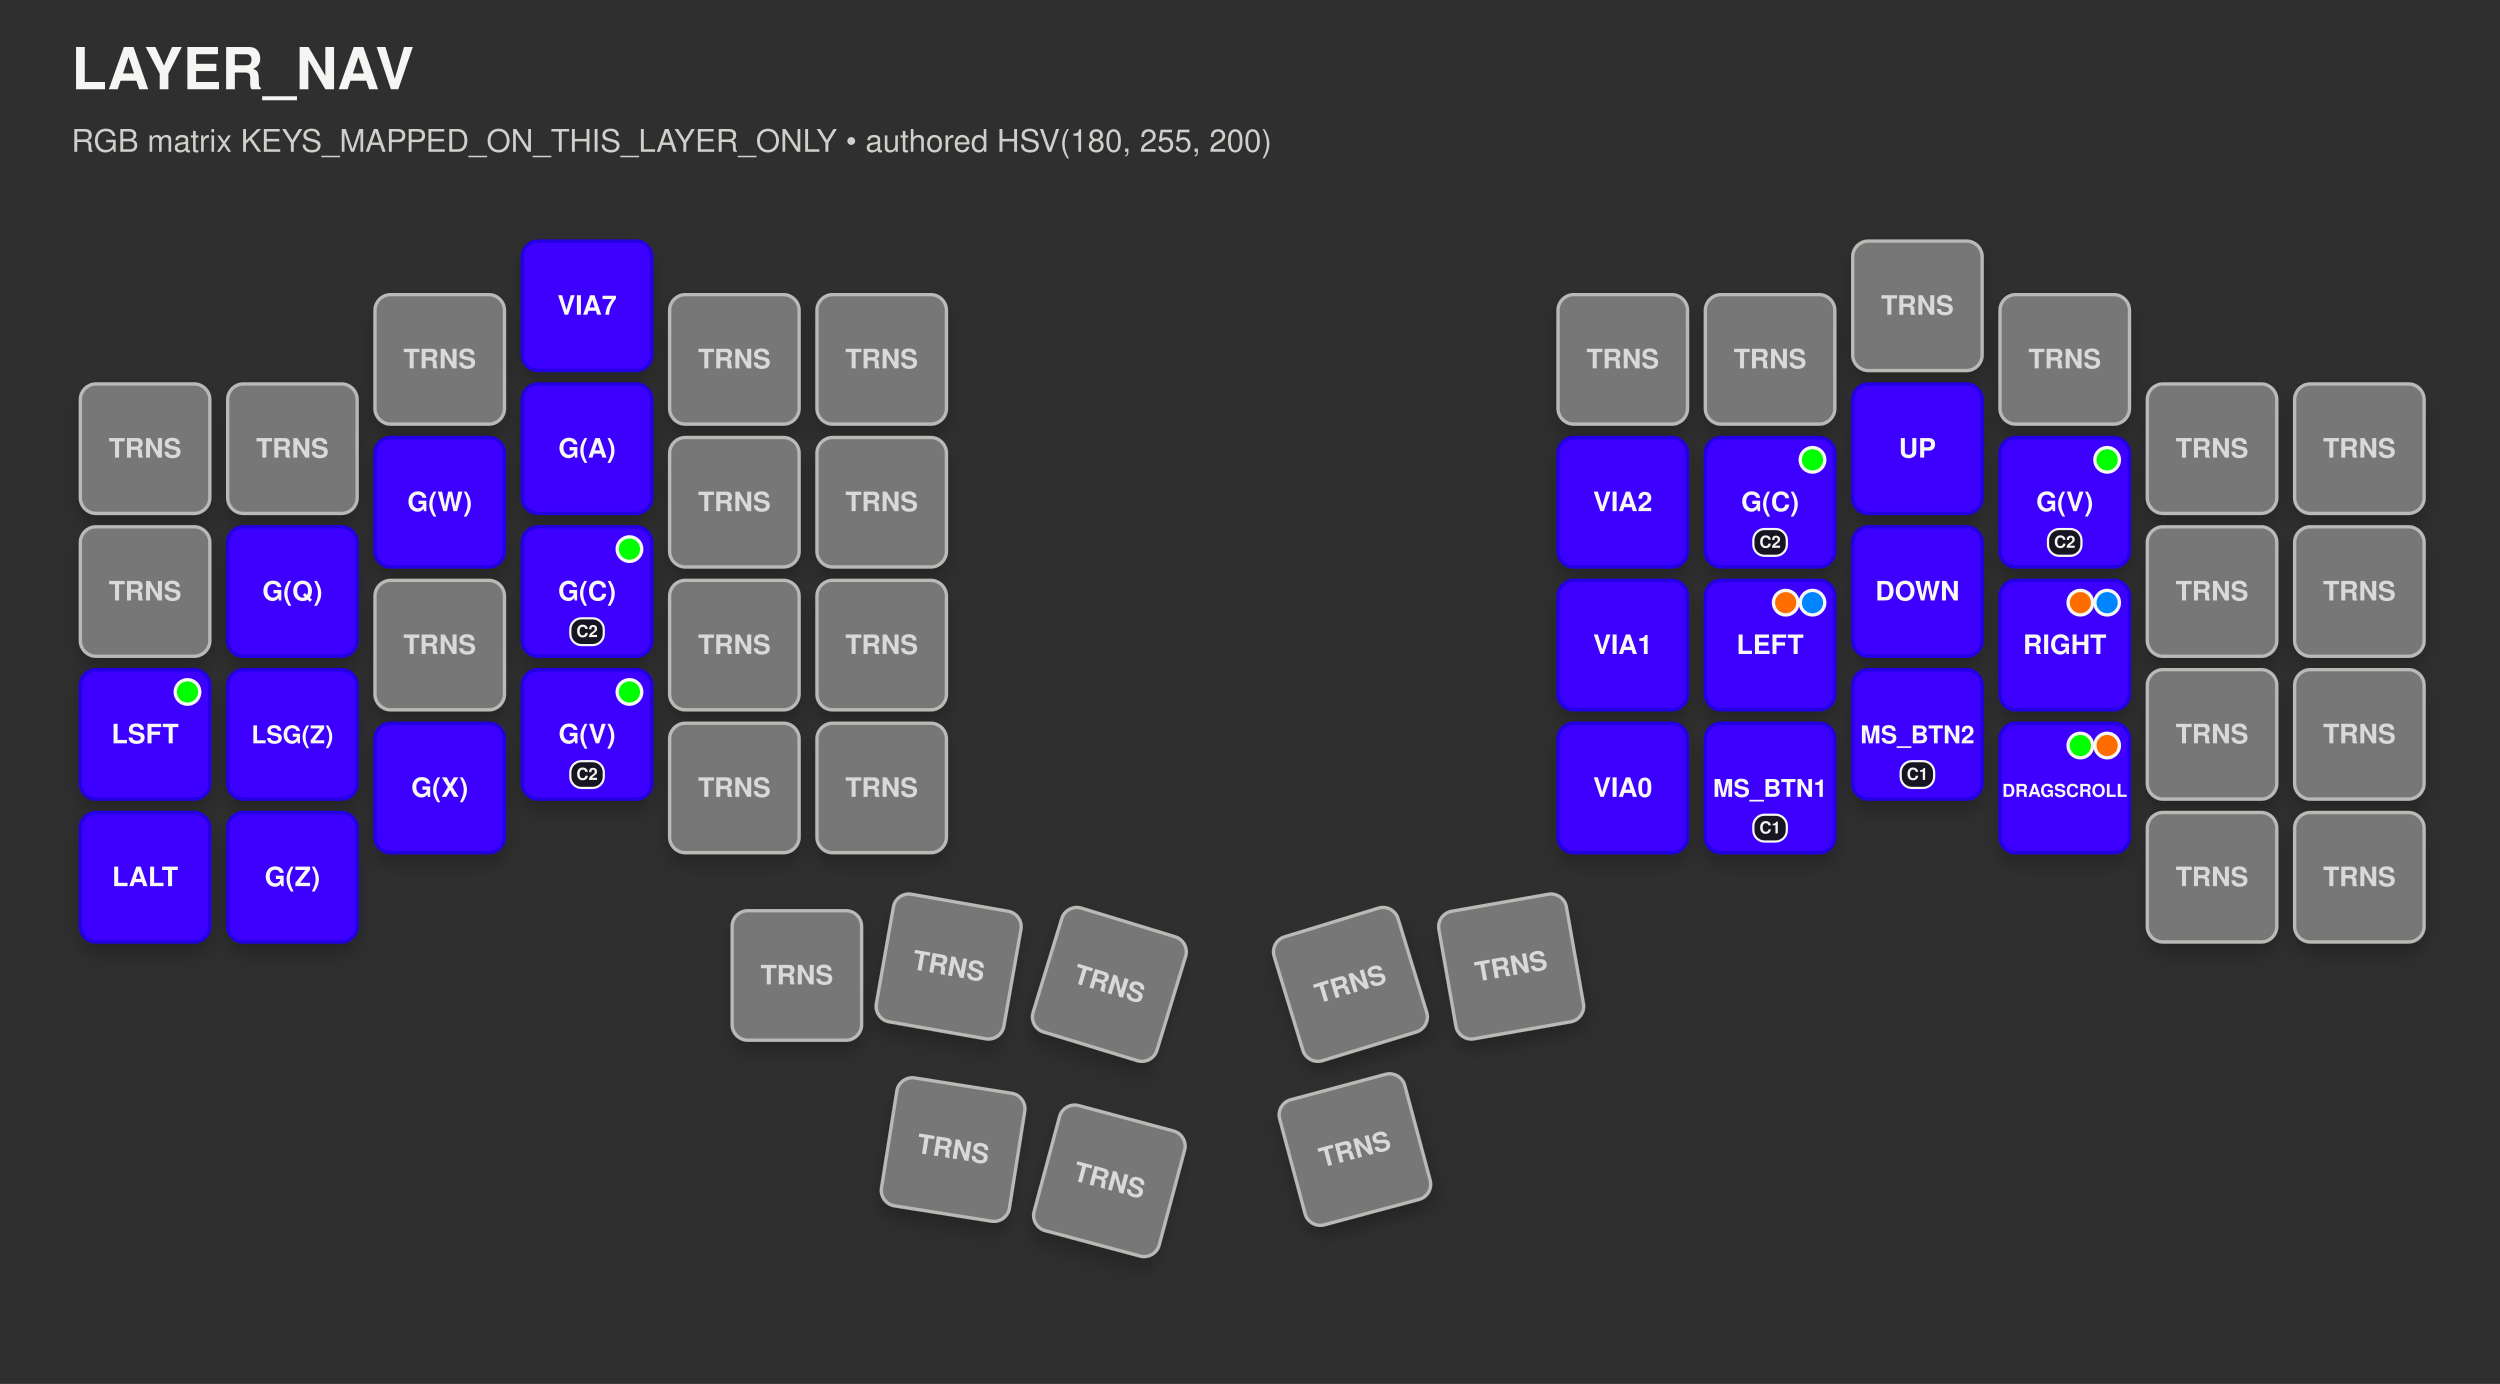
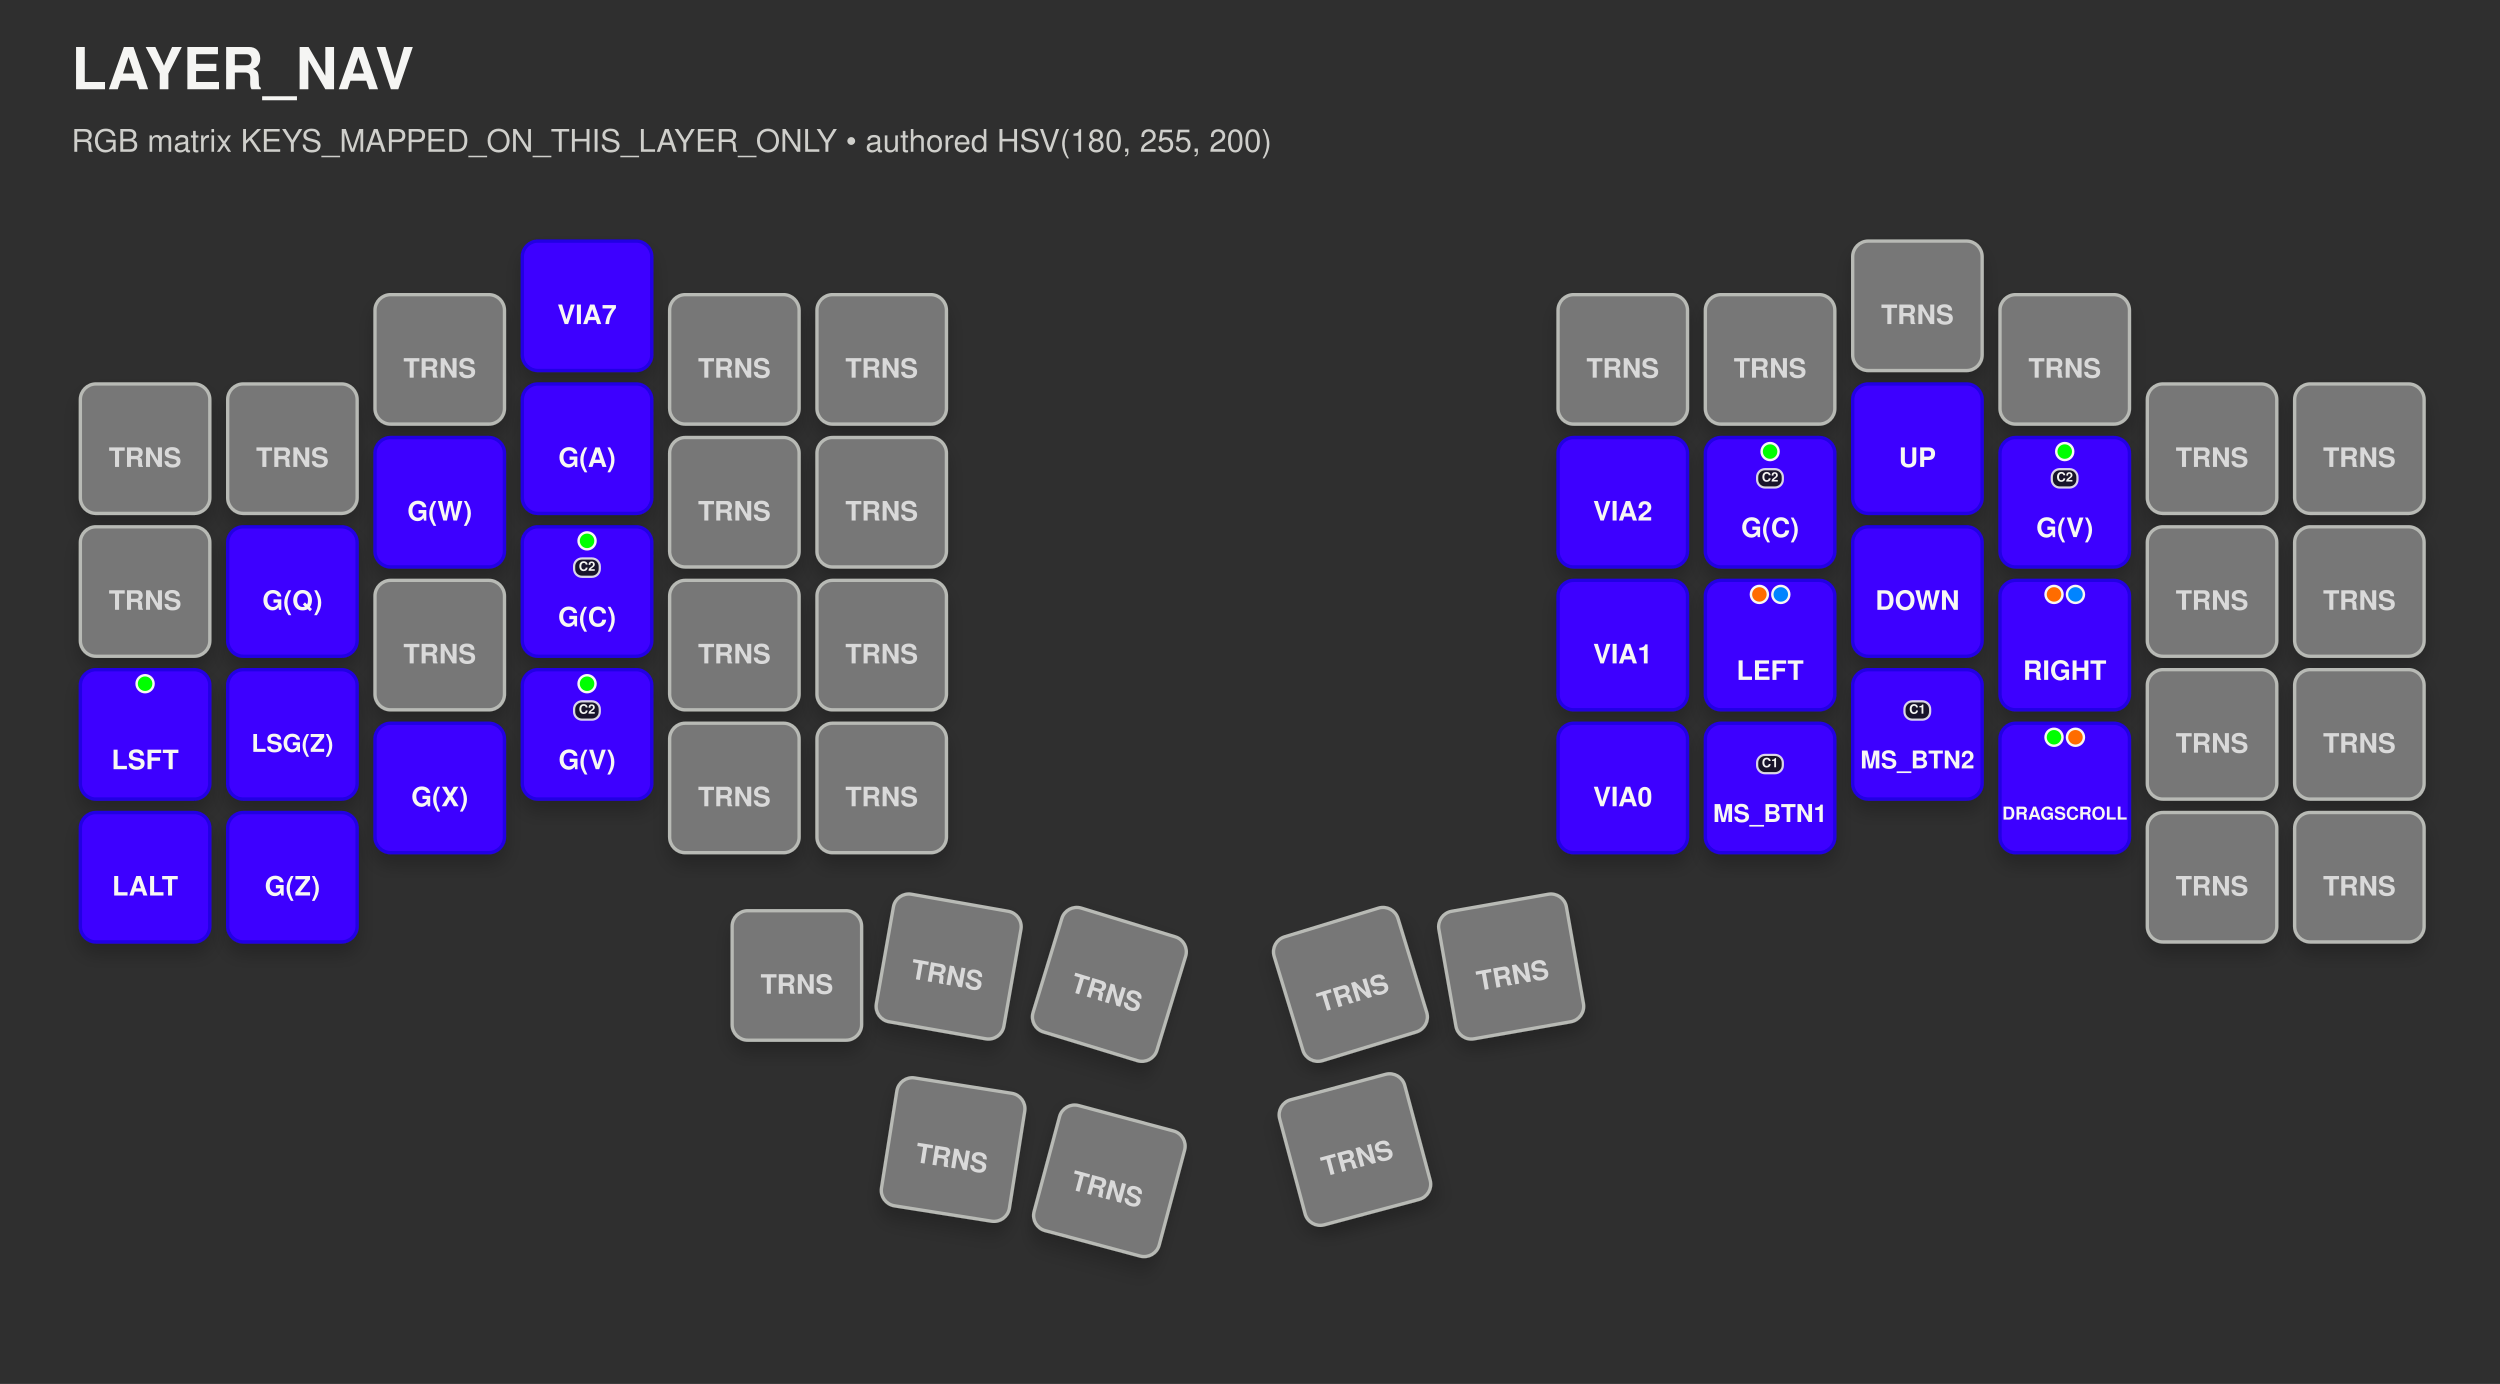
<svg xmlns="http://www.w3.org/2000/svg" width="1120" height="620" viewBox="0 0 1120 620" role="img" aria-labelledby="title desc">
  <defs>
    <filter id="shadow" x="-20%" y="-20%" width="140%" height="140%">
      <feDropShadow dx="0" dy="5" stdDeviation="4" flood-color="#000000" flood-opacity="0.22" />
    </filter>
  </defs>
  <rect width="1120" height="620" fill="#2f2f2f" />
  <text x="32" y="40" fill="#f5f5f3" font-size="26" font-family="Helvetica, Arial, sans-serif" font-weight="700">LAYER_NAV</text>
  <text x="32" y="68" fill="#cfcfcb" font-size="14" font-family="Helvetica, Arial, sans-serif">RGB matrix KEYS_MAPPED_ON_THIS_LAYER_ONLY • authored HSV(180, 255, 200)</text>
  <g transform="rotate(0 65.0 201.0)">
    <rect x="36.0" y="172.0" width="58" height="58" rx="7" fill="#777777" stroke="#b8bab5" stroke-width="1.5" filter="url(#shadow)" />
-     <text x="65.0" y="205.0" fill="#ffffff" fill-opacity="0.72" font-size="12" text-anchor="middle" font-family="Helvetica, Arial, sans-serif" font-weight="600">TRNS</text>
+     <text x="65.0" y="205.0" fill="#ffffff" fill-opacity="0.72" font-size="12.0" text-anchor="middle" dominant-baseline="middle" font-family="Helvetica, Arial, sans-serif" font-weight="600">TRNS</text>
  </g>
  <g transform="rotate(0 131.0 201.0)">
    <rect x="102.0" y="172.0" width="58" height="58" rx="7" fill="#777777" stroke="#b8bab5" stroke-width="1.5" filter="url(#shadow)" />
-     <text x="131.0" y="205.0" fill="#ffffff" fill-opacity="0.72" font-size="12" text-anchor="middle" font-family="Helvetica, Arial, sans-serif" font-weight="600">TRNS</text>
+     <text x="131.0" y="205.0" fill="#ffffff" fill-opacity="0.72" font-size="12.0" text-anchor="middle" dominant-baseline="middle" font-family="Helvetica, Arial, sans-serif" font-weight="600">TRNS</text>
  </g>
  <g transform="rotate(0 197.0 161.0)">
    <rect x="168.0" y="132.0" width="58" height="58" rx="7" fill="#777777" stroke="#b8bab5" stroke-width="1.5" filter="url(#shadow)" />
-     <text x="197.0" y="165.0" fill="#ffffff" fill-opacity="0.72" font-size="12" text-anchor="middle" font-family="Helvetica, Arial, sans-serif" font-weight="600">TRNS</text>
+     <text x="197.0" y="165.0" fill="#ffffff" fill-opacity="0.72" font-size="12.0" text-anchor="middle" dominant-baseline="middle" font-family="Helvetica, Arial, sans-serif" font-weight="600">TRNS</text>
  </g>
  <g transform="rotate(0 263.0 137.0)">
    <rect x="234.0" y="108.0" width="58" height="58" rx="7" fill="#3c00ff" stroke="#2000e3" stroke-width="1.5" filter="url(#shadow)" />
-     <text x="263.0" y="141.0" fill="#f7f7f4" fill-opacity="1.0" font-size="12" text-anchor="middle" font-family="Helvetica, Arial, sans-serif" font-weight="600">VIA7</text>
+     <text x="263.0" y="141.0" fill="#f7f7f4" fill-opacity="1.00" font-size="12.0" text-anchor="middle" dominant-baseline="middle" font-family="Helvetica, Arial, sans-serif" font-weight="600">VIA7</text>
  </g>
  <g transform="rotate(0 329.0 161.0)">
    <rect x="300.0" y="132.0" width="58" height="58" rx="7" fill="#777777" stroke="#b8bab5" stroke-width="1.5" filter="url(#shadow)" />
-     <text x="329.0" y="165.0" fill="#ffffff" fill-opacity="0.72" font-size="12" text-anchor="middle" font-family="Helvetica, Arial, sans-serif" font-weight="600">TRNS</text>
+     <text x="329.0" y="165.0" fill="#ffffff" fill-opacity="0.72" font-size="12.0" text-anchor="middle" dominant-baseline="middle" font-family="Helvetica, Arial, sans-serif" font-weight="600">TRNS</text>
  </g>
  <g transform="rotate(0 395.0 161.0)">
    <rect x="366.0" y="132.0" width="58" height="58" rx="7" fill="#777777" stroke="#b8bab5" stroke-width="1.5" filter="url(#shadow)" />
-     <text x="395.0" y="165.0" fill="#ffffff" fill-opacity="0.72" font-size="12" text-anchor="middle" font-family="Helvetica, Arial, sans-serif" font-weight="600">TRNS</text>
+     <text x="395.0" y="165.0" fill="#ffffff" fill-opacity="0.72" font-size="12.0" text-anchor="middle" dominant-baseline="middle" font-family="Helvetica, Arial, sans-serif" font-weight="600">TRNS</text>
  </g>
  <g transform="rotate(0 727.0 161.0)">
    <rect x="698.0" y="132.0" width="58" height="58" rx="7" fill="#777777" stroke="#b8bab5" stroke-width="1.5" filter="url(#shadow)" />
-     <text x="727.0" y="165.0" fill="#ffffff" fill-opacity="0.72" font-size="12" text-anchor="middle" font-family="Helvetica, Arial, sans-serif" font-weight="600">TRNS</text>
+     <text x="727.0" y="165.0" fill="#ffffff" fill-opacity="0.72" font-size="12.0" text-anchor="middle" dominant-baseline="middle" font-family="Helvetica, Arial, sans-serif" font-weight="600">TRNS</text>
  </g>
  <g transform="rotate(0 793.0 161.0)">
    <rect x="764.0" y="132.0" width="58" height="58" rx="7" fill="#777777" stroke="#b8bab5" stroke-width="1.5" filter="url(#shadow)" />
-     <text x="793.0" y="165.0" fill="#ffffff" fill-opacity="0.72" font-size="12" text-anchor="middle" font-family="Helvetica, Arial, sans-serif" font-weight="600">TRNS</text>
+     <text x="793.0" y="165.0" fill="#ffffff" fill-opacity="0.72" font-size="12.0" text-anchor="middle" dominant-baseline="middle" font-family="Helvetica, Arial, sans-serif" font-weight="600">TRNS</text>
  </g>
  <g transform="rotate(0 859.0 137.0)">
    <rect x="830.0" y="108.0" width="58" height="58" rx="7" fill="#777777" stroke="#b8bab5" stroke-width="1.5" filter="url(#shadow)" />
-     <text x="859.0" y="141.0" fill="#ffffff" fill-opacity="0.72" font-size="12" text-anchor="middle" font-family="Helvetica, Arial, sans-serif" font-weight="600">TRNS</text>
+     <text x="859.0" y="141.0" fill="#ffffff" fill-opacity="0.72" font-size="12.0" text-anchor="middle" dominant-baseline="middle" font-family="Helvetica, Arial, sans-serif" font-weight="600">TRNS</text>
  </g>
  <g transform="rotate(0 925.0 161.0)">
    <rect x="896.0" y="132.0" width="58" height="58" rx="7" fill="#777777" stroke="#b8bab5" stroke-width="1.5" filter="url(#shadow)" />
-     <text x="925.0" y="165.0" fill="#ffffff" fill-opacity="0.72" font-size="12" text-anchor="middle" font-family="Helvetica, Arial, sans-serif" font-weight="600">TRNS</text>
+     <text x="925.0" y="165.0" fill="#ffffff" fill-opacity="0.72" font-size="12.0" text-anchor="middle" dominant-baseline="middle" font-family="Helvetica, Arial, sans-serif" font-weight="600">TRNS</text>
  </g>
  <g transform="rotate(0 991.0 201.0)">
    <rect x="962.0" y="172.0" width="58" height="58" rx="7" fill="#777777" stroke="#b8bab5" stroke-width="1.5" filter="url(#shadow)" />
-     <text x="991.0" y="205.0" fill="#ffffff" fill-opacity="0.72" font-size="12" text-anchor="middle" font-family="Helvetica, Arial, sans-serif" font-weight="600">TRNS</text>
+     <text x="991.0" y="205.0" fill="#ffffff" fill-opacity="0.72" font-size="12.0" text-anchor="middle" dominant-baseline="middle" font-family="Helvetica, Arial, sans-serif" font-weight="600">TRNS</text>
  </g>
  <g transform="rotate(0 1057.0 201.0)">
    <rect x="1028.0" y="172.0" width="58" height="58" rx="7" fill="#777777" stroke="#b8bab5" stroke-width="1.5" filter="url(#shadow)" />
-     <text x="1057.0" y="205.0" fill="#ffffff" fill-opacity="0.72" font-size="12" text-anchor="middle" font-family="Helvetica, Arial, sans-serif" font-weight="600">TRNS</text>
+     <text x="1057.0" y="205.0" fill="#ffffff" fill-opacity="0.72" font-size="12.0" text-anchor="middle" dominant-baseline="middle" font-family="Helvetica, Arial, sans-serif" font-weight="600">TRNS</text>
  </g>
  <g transform="rotate(0 65.0 265.0)">
    <rect x="36.0" y="236.0" width="58" height="58" rx="7" fill="#777777" stroke="#b8bab5" stroke-width="1.5" filter="url(#shadow)" />
-     <text x="65.0" y="269.0" fill="#ffffff" fill-opacity="0.72" font-size="12" text-anchor="middle" font-family="Helvetica, Arial, sans-serif" font-weight="600">TRNS</text>
+     <text x="65.0" y="269.0" fill="#ffffff" fill-opacity="0.72" font-size="12.0" text-anchor="middle" dominant-baseline="middle" font-family="Helvetica, Arial, sans-serif" font-weight="600">TRNS</text>
  </g>
  <g transform="rotate(0 131.0 265.0)">
    <rect x="102.0" y="236.0" width="58" height="58" rx="7" fill="#3c00ff" stroke="#2000e3" stroke-width="1.5" filter="url(#shadow)" />
-     <text x="131.0" y="269.0" fill="#f7f7f4" fill-opacity="1.0" font-size="12" text-anchor="middle" font-family="Helvetica, Arial, sans-serif" font-weight="600">G(Q)</text>
+     <text x="131.0" y="269.0" fill="#f7f7f4" fill-opacity="1.00" font-size="12.0" text-anchor="middle" dominant-baseline="middle" font-family="Helvetica, Arial, sans-serif" font-weight="600">G(Q)</text>
  </g>
  <g transform="rotate(0 197.0 225.0)">
    <rect x="168.0" y="196.0" width="58" height="58" rx="7" fill="#3c00ff" stroke="#2000e3" stroke-width="1.5" filter="url(#shadow)" />
-     <text x="197.0" y="229.0" fill="#f7f7f4" fill-opacity="1.0" font-size="12" text-anchor="middle" font-family="Helvetica, Arial, sans-serif" font-weight="600">G(W)</text>
+     <text x="197.0" y="229.0" fill="#f7f7f4" fill-opacity="1.00" font-size="12.0" text-anchor="middle" dominant-baseline="middle" font-family="Helvetica, Arial, sans-serif" font-weight="600">G(W)</text>
  </g>
  <g transform="rotate(0 263.0 201.0)">
    <rect x="234.0" y="172.0" width="58" height="58" rx="7" fill="#3c00ff" stroke="#2000e3" stroke-width="1.5" filter="url(#shadow)" />
-     <text x="263.0" y="205.0" fill="#f7f7f4" fill-opacity="1.0" font-size="12" text-anchor="middle" font-family="Helvetica, Arial, sans-serif" font-weight="600">G(A)</text>
+     <text x="263.0" y="205.0" fill="#f7f7f4" fill-opacity="1.00" font-size="12.0" text-anchor="middle" dominant-baseline="middle" font-family="Helvetica, Arial, sans-serif" font-weight="600">G(A)</text>
  </g>
  <g transform="rotate(0 329.0 225.0)">
    <rect x="300.0" y="196.0" width="58" height="58" rx="7" fill="#777777" stroke="#b8bab5" stroke-width="1.5" filter="url(#shadow)" />
-     <text x="329.0" y="229.0" fill="#ffffff" fill-opacity="0.72" font-size="12" text-anchor="middle" font-family="Helvetica, Arial, sans-serif" font-weight="600">TRNS</text>
+     <text x="329.0" y="229.0" fill="#ffffff" fill-opacity="0.72" font-size="12.0" text-anchor="middle" dominant-baseline="middle" font-family="Helvetica, Arial, sans-serif" font-weight="600">TRNS</text>
  </g>
  <g transform="rotate(0 395.0 225.0)">
    <rect x="366.0" y="196.0" width="58" height="58" rx="7" fill="#777777" stroke="#b8bab5" stroke-width="1.5" filter="url(#shadow)" />
-     <text x="395.0" y="229.0" fill="#ffffff" fill-opacity="0.72" font-size="12" text-anchor="middle" font-family="Helvetica, Arial, sans-serif" font-weight="600">TRNS</text>
+     <text x="395.0" y="229.0" fill="#ffffff" fill-opacity="0.72" font-size="12.0" text-anchor="middle" dominant-baseline="middle" font-family="Helvetica, Arial, sans-serif" font-weight="600">TRNS</text>
  </g>
  <g transform="rotate(0 727.0 225.0)">
    <rect x="698.0" y="196.0" width="58" height="58" rx="7" fill="#3c00ff" stroke="#2000e3" stroke-width="1.5" filter="url(#shadow)" />
-     <text x="727.0" y="229.0" fill="#f7f7f4" fill-opacity="1.0" font-size="12" text-anchor="middle" font-family="Helvetica, Arial, sans-serif" font-weight="600">VIA2</text>
+     <text x="727.0" y="229.0" fill="#f7f7f4" fill-opacity="1.00" font-size="12.0" text-anchor="middle" dominant-baseline="middle" font-family="Helvetica, Arial, sans-serif" font-weight="600">VIA2</text>
  </g>
  <g transform="rotate(0 793.0 225.0)">
    <rect x="764.0" y="196.0" width="58" height="58" rx="7" fill="#3c00ff" stroke="#2000e3" stroke-width="1.5" filter="url(#shadow)" />
-     <text x="793.0" y="229.0" fill="#f7f7f4" fill-opacity="1.0" font-size="12" text-anchor="middle" font-family="Helvetica, Arial, sans-serif" font-weight="600">G(C)</text>
-     <circle cx="812.0" cy="206.0" r="5.5" fill="#00ff00" stroke="#f7f7f4" stroke-width="1.5" />
-     <rect x="785.5" y="237.0" width="15" height="12" rx="5" fill="#141714" fill-opacity="0.94" stroke="#f5f5f3" stroke-width="1" />
-     <text x="793.0" y="245.4" fill="#f5f5f3" font-size="7.5" text-anchor="middle" font-family="Helvetica, Arial, sans-serif" font-weight="700">C2</text>
+     <text x="793.0" y="236.4" fill="#f7f7f4" fill-opacity="1.00" font-size="12.0" text-anchor="middle" dominant-baseline="middle" font-family="Helvetica, Arial, sans-serif" font-weight="600">G(C)</text>
+     <circle cx="793.0" cy="202.3" r="3.8" fill="#00ff00" stroke="#f7f7f4" stroke-width="1.1" />
+     <rect x="787.2" y="210.2" width="11.5" height="8.2" rx="3.5" fill="#141714" fill-opacity="0.9" stroke="#f5f5f3" stroke-opacity="0.86" stroke-width="1" />
+     <text x="793.0" y="214.4" fill="#f5f5f3" font-size="5.8" text-anchor="middle" dominant-baseline="central" font-family="Helvetica, Arial, sans-serif" font-weight="700">C2</text>
  </g>
  <g transform="rotate(0 859.0 201.0)">
    <rect x="830.0" y="172.0" width="58" height="58" rx="7" fill="#3c00ff" stroke="#2000e3" stroke-width="1.5" filter="url(#shadow)" />
-     <text x="859.0" y="205.0" fill="#f7f7f4" fill-opacity="1.0" font-size="12" text-anchor="middle" font-family="Helvetica, Arial, sans-serif" font-weight="600">UP</text>
+     <text x="859.0" y="205.0" fill="#f7f7f4" fill-opacity="1.00" font-size="12.0" text-anchor="middle" dominant-baseline="middle" font-family="Helvetica, Arial, sans-serif" font-weight="600">UP</text>
  </g>
  <g transform="rotate(0 925.0 225.0)">
    <rect x="896.0" y="196.0" width="58" height="58" rx="7" fill="#3c00ff" stroke="#2000e3" stroke-width="1.5" filter="url(#shadow)" />
-     <text x="925.0" y="229.0" fill="#f7f7f4" fill-opacity="1.0" font-size="12" text-anchor="middle" font-family="Helvetica, Arial, sans-serif" font-weight="600">G(V)</text>
-     <circle cx="944.0" cy="206.0" r="5.5" fill="#00ff00" stroke="#f7f7f4" stroke-width="1.5" />
-     <rect x="917.5" y="237.0" width="15" height="12" rx="5" fill="#141714" fill-opacity="0.94" stroke="#f5f5f3" stroke-width="1" />
-     <text x="925.0" y="245.4" fill="#f5f5f3" font-size="7.5" text-anchor="middle" font-family="Helvetica, Arial, sans-serif" font-weight="700">C2</text>
+     <text x="925.0" y="236.4" fill="#f7f7f4" fill-opacity="1.00" font-size="12.0" text-anchor="middle" dominant-baseline="middle" font-family="Helvetica, Arial, sans-serif" font-weight="600">G(V)</text>
+     <circle cx="925.0" cy="202.3" r="3.8" fill="#00ff00" stroke="#f7f7f4" stroke-width="1.1" />
+     <rect x="919.2" y="210.2" width="11.5" height="8.2" rx="3.5" fill="#141714" fill-opacity="0.9" stroke="#f5f5f3" stroke-opacity="0.86" stroke-width="1" />
+     <text x="925.0" y="214.4" fill="#f5f5f3" font-size="5.8" text-anchor="middle" dominant-baseline="central" font-family="Helvetica, Arial, sans-serif" font-weight="700">C2</text>
  </g>
  <g transform="rotate(0 991.0 265.0)">
    <rect x="962.0" y="236.0" width="58" height="58" rx="7" fill="#777777" stroke="#b8bab5" stroke-width="1.5" filter="url(#shadow)" />
-     <text x="991.0" y="269.0" fill="#ffffff" fill-opacity="0.72" font-size="12" text-anchor="middle" font-family="Helvetica, Arial, sans-serif" font-weight="600">TRNS</text>
+     <text x="991.0" y="269.0" fill="#ffffff" fill-opacity="0.72" font-size="12.0" text-anchor="middle" dominant-baseline="middle" font-family="Helvetica, Arial, sans-serif" font-weight="600">TRNS</text>
  </g>
  <g transform="rotate(0 1057.0 265.0)">
    <rect x="1028.0" y="236.0" width="58" height="58" rx="7" fill="#777777" stroke="#b8bab5" stroke-width="1.5" filter="url(#shadow)" />
-     <text x="1057.0" y="269.0" fill="#ffffff" fill-opacity="0.72" font-size="12" text-anchor="middle" font-family="Helvetica, Arial, sans-serif" font-weight="600">TRNS</text>
+     <text x="1057.0" y="269.0" fill="#ffffff" fill-opacity="0.72" font-size="12.0" text-anchor="middle" dominant-baseline="middle" font-family="Helvetica, Arial, sans-serif" font-weight="600">TRNS</text>
  </g>
  <g transform="rotate(0 65.0 329.0)">
    <rect x="36.0" y="300.0" width="58" height="58" rx="7" fill="#3c00ff" stroke="#2000e3" stroke-width="1.5" filter="url(#shadow)" />
-     <text x="65.0" y="333.0" fill="#f7f7f4" fill-opacity="1.0" font-size="12" text-anchor="middle" font-family="Helvetica, Arial, sans-serif" font-weight="600">LSFT</text>
-     <circle cx="84.0" cy="310.0" r="5.5" fill="#00ff00" stroke="#f7f7f4" stroke-width="1.5" />
+     <text x="65.0" y="340.4" fill="#f7f7f4" fill-opacity="1.00" font-size="12.0" text-anchor="middle" dominant-baseline="middle" font-family="Helvetica, Arial, sans-serif" font-weight="600">LSFT</text>
+     <circle cx="65.0" cy="306.3" r="3.8" fill="#00ff00" stroke="#f7f7f4" stroke-width="1.1" />
  </g>
  <g transform="rotate(0 131.0 329.0)">
    <rect x="102.0" y="300.0" width="58" height="58" rx="7" fill="#3c00ff" stroke="#2000e3" stroke-width="1.5" filter="url(#shadow)" />
-     <text x="131.0" y="333.0" fill="#f7f7f4" fill-opacity="1.0" font-size="11" text-anchor="middle" font-family="Helvetica, Arial, sans-serif" font-weight="600">LSG(Z)</text>
+     <text x="131.0" y="333.0" fill="#f7f7f4" fill-opacity="1.00" font-size="11.0" text-anchor="middle" dominant-baseline="middle" font-family="Helvetica, Arial, sans-serif" font-weight="600">LSG(Z)</text>
  </g>
  <g transform="rotate(0 197.0 289.0)">
    <rect x="168.0" y="260.0" width="58" height="58" rx="7" fill="#777777" stroke="#b8bab5" stroke-width="1.5" filter="url(#shadow)" />
-     <text x="197.0" y="293.0" fill="#ffffff" fill-opacity="0.72" font-size="12" text-anchor="middle" font-family="Helvetica, Arial, sans-serif" font-weight="600">TRNS</text>
+     <text x="197.0" y="293.0" fill="#ffffff" fill-opacity="0.72" font-size="12.0" text-anchor="middle" dominant-baseline="middle" font-family="Helvetica, Arial, sans-serif" font-weight="600">TRNS</text>
  </g>
  <g transform="rotate(0 263.0 265.0)">
    <rect x="234.0" y="236.0" width="58" height="58" rx="7" fill="#3c00ff" stroke="#2000e3" stroke-width="1.5" filter="url(#shadow)" />
-     <text x="263.0" y="269.0" fill="#f7f7f4" fill-opacity="1.0" font-size="12" text-anchor="middle" font-family="Helvetica, Arial, sans-serif" font-weight="600">G(C)</text>
-     <circle cx="282.0" cy="246.0" r="5.5" fill="#00ff00" stroke="#f7f7f4" stroke-width="1.5" />
-     <rect x="255.5" y="277.0" width="15" height="12" rx="5" fill="#141714" fill-opacity="0.94" stroke="#f5f5f3" stroke-width="1" />
-     <text x="263.0" y="285.4" fill="#f5f5f3" font-size="7.5" text-anchor="middle" font-family="Helvetica, Arial, sans-serif" font-weight="700">C2</text>
+     <text x="263.0" y="276.4" fill="#f7f7f4" fill-opacity="1.00" font-size="12.0" text-anchor="middle" dominant-baseline="middle" font-family="Helvetica, Arial, sans-serif" font-weight="600">G(C)</text>
+     <circle cx="263.0" cy="242.3" r="3.8" fill="#00ff00" stroke="#f7f7f4" stroke-width="1.1" />
+     <rect x="257.2" y="250.2" width="11.5" height="8.2" rx="3.5" fill="#141714" fill-opacity="0.9" stroke="#f5f5f3" stroke-opacity="0.86" stroke-width="1" />
+     <text x="263.0" y="254.4" fill="#f5f5f3" font-size="5.8" text-anchor="middle" dominant-baseline="central" font-family="Helvetica, Arial, sans-serif" font-weight="700">C2</text>
  </g>
  <g transform="rotate(0 329.0 289.0)">
    <rect x="300.0" y="260.0" width="58" height="58" rx="7" fill="#777777" stroke="#b8bab5" stroke-width="1.5" filter="url(#shadow)" />
-     <text x="329.0" y="293.0" fill="#ffffff" fill-opacity="0.72" font-size="12" text-anchor="middle" font-family="Helvetica, Arial, sans-serif" font-weight="600">TRNS</text>
+     <text x="329.0" y="293.0" fill="#ffffff" fill-opacity="0.72" font-size="12.0" text-anchor="middle" dominant-baseline="middle" font-family="Helvetica, Arial, sans-serif" font-weight="600">TRNS</text>
  </g>
  <g transform="rotate(0 395.0 289.0)">
    <rect x="366.0" y="260.0" width="58" height="58" rx="7" fill="#777777" stroke="#b8bab5" stroke-width="1.5" filter="url(#shadow)" />
-     <text x="395.0" y="293.0" fill="#ffffff" fill-opacity="0.72" font-size="12" text-anchor="middle" font-family="Helvetica, Arial, sans-serif" font-weight="600">TRNS</text>
+     <text x="395.0" y="293.0" fill="#ffffff" fill-opacity="0.72" font-size="12.0" text-anchor="middle" dominant-baseline="middle" font-family="Helvetica, Arial, sans-serif" font-weight="600">TRNS</text>
  </g>
  <g transform="rotate(0 727.0 289.0)">
    <rect x="698.0" y="260.0" width="58" height="58" rx="7" fill="#3c00ff" stroke="#2000e3" stroke-width="1.5" filter="url(#shadow)" />
-     <text x="727.0" y="293.0" fill="#f7f7f4" fill-opacity="1.0" font-size="12" text-anchor="middle" font-family="Helvetica, Arial, sans-serif" font-weight="600">VIA1</text>
+     <text x="727.0" y="293.0" fill="#f7f7f4" fill-opacity="1.00" font-size="12.0" text-anchor="middle" dominant-baseline="middle" font-family="Helvetica, Arial, sans-serif" font-weight="600">VIA1</text>
  </g>
  <g transform="rotate(0 793.0 289.0)">
    <rect x="764.0" y="260.0" width="58" height="58" rx="7" fill="#3c00ff" stroke="#2000e3" stroke-width="1.5" filter="url(#shadow)" />
-     <text x="793.0" y="293.0" fill="#f7f7f4" fill-opacity="1.0" font-size="12" text-anchor="middle" font-family="Helvetica, Arial, sans-serif" font-weight="600">LEFT</text>
-     <circle cx="800.0" cy="270.0" r="5.5" fill="#ff6c00" stroke="#f7f7f4" stroke-width="1.5" />
-     <circle cx="812.0" cy="270.0" r="5.5" fill="#0084ff" stroke="#f7f7f4" stroke-width="1.5" />
+     <text x="793.0" y="300.4" fill="#f7f7f4" fill-opacity="1.00" font-size="12.0" text-anchor="middle" dominant-baseline="middle" font-family="Helvetica, Arial, sans-serif" font-weight="600">LEFT</text>
+     <circle cx="788.2" cy="266.3" r="3.8" fill="#ff6c00" stroke="#f7f7f4" stroke-width="1.1" />
+     <circle cx="797.8" cy="266.3" r="3.8" fill="#0084ff" stroke="#f7f7f4" stroke-width="1.1" />
  </g>
  <g transform="rotate(0 859.0 265.0)">
    <rect x="830.0" y="236.0" width="58" height="58" rx="7" fill="#3c00ff" stroke="#2000e3" stroke-width="1.5" filter="url(#shadow)" />
-     <text x="859.0" y="269.0" fill="#f7f7f4" fill-opacity="1.0" font-size="12" text-anchor="middle" font-family="Helvetica, Arial, sans-serif" font-weight="600">DOWN</text>
+     <text x="859.0" y="269.0" fill="#f7f7f4" fill-opacity="1.00" font-size="12.0" text-anchor="middle" dominant-baseline="middle" font-family="Helvetica, Arial, sans-serif" font-weight="600">DOWN</text>
  </g>
  <g transform="rotate(0 925.0 289.0)">
    <rect x="896.0" y="260.0" width="58" height="58" rx="7" fill="#3c00ff" stroke="#2000e3" stroke-width="1.5" filter="url(#shadow)" />
-     <text x="925.0" y="293.0" fill="#f7f7f4" fill-opacity="1.0" font-size="12" text-anchor="middle" font-family="Helvetica, Arial, sans-serif" font-weight="600">RIGHT</text>
-     <circle cx="932.0" cy="270.0" r="5.5" fill="#ff6c00" stroke="#f7f7f4" stroke-width="1.5" />
-     <circle cx="944.0" cy="270.0" r="5.5" fill="#0084ff" stroke="#f7f7f4" stroke-width="1.5" />
+     <text x="925.0" y="300.4" fill="#f7f7f4" fill-opacity="1.00" font-size="12.0" text-anchor="middle" dominant-baseline="middle" font-family="Helvetica, Arial, sans-serif" font-weight="600">RIGHT</text>
+     <circle cx="920.2" cy="266.3" r="3.8" fill="#ff6c00" stroke="#f7f7f4" stroke-width="1.1" />
+     <circle cx="929.8" cy="266.3" r="3.8" fill="#0084ff" stroke="#f7f7f4" stroke-width="1.1" />
  </g>
  <g transform="rotate(0 991.0 329.0)">
    <rect x="962.0" y="300.0" width="58" height="58" rx="7" fill="#777777" stroke="#b8bab5" stroke-width="1.5" filter="url(#shadow)" />
-     <text x="991.0" y="333.0" fill="#ffffff" fill-opacity="0.72" font-size="12" text-anchor="middle" font-family="Helvetica, Arial, sans-serif" font-weight="600">TRNS</text>
+     <text x="991.0" y="333.0" fill="#ffffff" fill-opacity="0.72" font-size="12.0" text-anchor="middle" dominant-baseline="middle" font-family="Helvetica, Arial, sans-serif" font-weight="600">TRNS</text>
  </g>
  <g transform="rotate(0 1057.0 329.0)">
    <rect x="1028.0" y="300.0" width="58" height="58" rx="7" fill="#777777" stroke="#b8bab5" stroke-width="1.5" filter="url(#shadow)" />
-     <text x="1057.0" y="333.0" fill="#ffffff" fill-opacity="0.72" font-size="12" text-anchor="middle" font-family="Helvetica, Arial, sans-serif" font-weight="600">TRNS</text>
+     <text x="1057.0" y="333.0" fill="#ffffff" fill-opacity="0.72" font-size="12.0" text-anchor="middle" dominant-baseline="middle" font-family="Helvetica, Arial, sans-serif" font-weight="600">TRNS</text>
  </g>
  <g transform="rotate(0 65.0 393.0)">
    <rect x="36.0" y="364.0" width="58" height="58" rx="7" fill="#3c00ff" stroke="#2000e3" stroke-width="1.5" filter="url(#shadow)" />
-     <text x="65.0" y="397.0" fill="#f7f7f4" fill-opacity="1.0" font-size="12" text-anchor="middle" font-family="Helvetica, Arial, sans-serif" font-weight="600">LALT</text>
+     <text x="65.0" y="397.0" fill="#f7f7f4" fill-opacity="1.00" font-size="12.0" text-anchor="middle" dominant-baseline="middle" font-family="Helvetica, Arial, sans-serif" font-weight="600">LALT</text>
  </g>
  <g transform="rotate(0 131.0 393.0)">
    <rect x="102.0" y="364.0" width="58" height="58" rx="7" fill="#3c00ff" stroke="#2000e3" stroke-width="1.5" filter="url(#shadow)" />
-     <text x="131.0" y="397.0" fill="#f7f7f4" fill-opacity="1.0" font-size="12" text-anchor="middle" font-family="Helvetica, Arial, sans-serif" font-weight="600">G(Z)</text>
+     <text x="131.0" y="397.0" fill="#f7f7f4" fill-opacity="1.00" font-size="12.0" text-anchor="middle" dominant-baseline="middle" font-family="Helvetica, Arial, sans-serif" font-weight="600">G(Z)</text>
  </g>
  <g transform="rotate(0 197.0 353.0)">
    <rect x="168.0" y="324.0" width="58" height="58" rx="7" fill="#3c00ff" stroke="#2000e3" stroke-width="1.5" filter="url(#shadow)" />
-     <text x="197.0" y="357.0" fill="#f7f7f4" fill-opacity="1.0" font-size="12" text-anchor="middle" font-family="Helvetica, Arial, sans-serif" font-weight="600">G(X)</text>
+     <text x="197.0" y="357.0" fill="#f7f7f4" fill-opacity="1.00" font-size="12.0" text-anchor="middle" dominant-baseline="middle" font-family="Helvetica, Arial, sans-serif" font-weight="600">G(X)</text>
  </g>
  <g transform="rotate(0 263.0 329.0)">
    <rect x="234.0" y="300.0" width="58" height="58" rx="7" fill="#3c00ff" stroke="#2000e3" stroke-width="1.5" filter="url(#shadow)" />
-     <text x="263.0" y="333.0" fill="#f7f7f4" fill-opacity="1.0" font-size="12" text-anchor="middle" font-family="Helvetica, Arial, sans-serif" font-weight="600">G(V)</text>
-     <circle cx="282.0" cy="310.0" r="5.5" fill="#00ff00" stroke="#f7f7f4" stroke-width="1.5" />
-     <rect x="255.5" y="341.0" width="15" height="12" rx="5" fill="#141714" fill-opacity="0.94" stroke="#f5f5f3" stroke-width="1" />
-     <text x="263.0" y="349.4" fill="#f5f5f3" font-size="7.5" text-anchor="middle" font-family="Helvetica, Arial, sans-serif" font-weight="700">C2</text>
+     <text x="263.0" y="340.4" fill="#f7f7f4" fill-opacity="1.00" font-size="12.0" text-anchor="middle" dominant-baseline="middle" font-family="Helvetica, Arial, sans-serif" font-weight="600">G(V)</text>
+     <circle cx="263.0" cy="306.3" r="3.8" fill="#00ff00" stroke="#f7f7f4" stroke-width="1.1" />
+     <rect x="257.2" y="314.2" width="11.5" height="8.2" rx="3.5" fill="#141714" fill-opacity="0.9" stroke="#f5f5f3" stroke-opacity="0.86" stroke-width="1" />
+     <text x="263.0" y="318.4" fill="#f5f5f3" font-size="5.8" text-anchor="middle" dominant-baseline="central" font-family="Helvetica, Arial, sans-serif" font-weight="700">C2</text>
  </g>
  <g transform="rotate(0 329.0 353.0)">
    <rect x="300.0" y="324.0" width="58" height="58" rx="7" fill="#777777" stroke="#b8bab5" stroke-width="1.5" filter="url(#shadow)" />
-     <text x="329.0" y="357.0" fill="#ffffff" fill-opacity="0.72" font-size="12" text-anchor="middle" font-family="Helvetica, Arial, sans-serif" font-weight="600">TRNS</text>
+     <text x="329.0" y="357.0" fill="#ffffff" fill-opacity="0.72" font-size="12.0" text-anchor="middle" dominant-baseline="middle" font-family="Helvetica, Arial, sans-serif" font-weight="600">TRNS</text>
  </g>
  <g transform="rotate(0 395.0 353.0)">
    <rect x="366.0" y="324.0" width="58" height="58" rx="7" fill="#777777" stroke="#b8bab5" stroke-width="1.5" filter="url(#shadow)" />
-     <text x="395.0" y="357.0" fill="#ffffff" fill-opacity="0.72" font-size="12" text-anchor="middle" font-family="Helvetica, Arial, sans-serif" font-weight="600">TRNS</text>
+     <text x="395.0" y="357.0" fill="#ffffff" fill-opacity="0.72" font-size="12.0" text-anchor="middle" dominant-baseline="middle" font-family="Helvetica, Arial, sans-serif" font-weight="600">TRNS</text>
  </g>
  <g transform="rotate(0 727.0 353.0)">
    <rect x="698.0" y="324.0" width="58" height="58" rx="7" fill="#3c00ff" stroke="#2000e3" stroke-width="1.5" filter="url(#shadow)" />
-     <text x="727.0" y="357.0" fill="#f7f7f4" fill-opacity="1.0" font-size="12" text-anchor="middle" font-family="Helvetica, Arial, sans-serif" font-weight="600">VIA0</text>
+     <text x="727.0" y="357.0" fill="#f7f7f4" fill-opacity="1.00" font-size="12.0" text-anchor="middle" dominant-baseline="middle" font-family="Helvetica, Arial, sans-serif" font-weight="600">VIA0</text>
  </g>
  <g transform="rotate(0 793.0 353.0)">
    <rect x="764.0" y="324.0" width="58" height="58" rx="7" fill="#3c00ff" stroke="#2000e3" stroke-width="1.5" filter="url(#shadow)" />
-     <text x="793.0" y="357.0" fill="#f7f7f4" fill-opacity="1.0" font-size="11" text-anchor="middle" font-family="Helvetica, Arial, sans-serif" font-weight="600" textLength="42" lengthAdjust="spacingAndGlyphs">MS_BTN1</text>
-     <rect x="785.5" y="365.0" width="15" height="12" rx="5" fill="#141714" fill-opacity="0.94" stroke="#f5f5f3" stroke-width="1" />
-     <text x="793.0" y="373.4" fill="#f5f5f3" font-size="7.5" text-anchor="middle" font-family="Helvetica, Arial, sans-serif" font-weight="700">C1</text>
+     <text x="793.0" y="364.4" fill="#f7f7f4" fill-opacity="1.00" font-size="11.0" text-anchor="middle" dominant-baseline="middle" font-family="Helvetica, Arial, sans-serif" font-weight="600">MS_BTN1</text>
+     <rect x="787.2" y="338.2" width="11.5" height="8.2" rx="3.5" fill="#141714" fill-opacity="0.9" stroke="#f5f5f3" stroke-opacity="0.86" stroke-width="1" />
+     <text x="793.0" y="342.4" fill="#f5f5f3" font-size="5.8" text-anchor="middle" dominant-baseline="central" font-family="Helvetica, Arial, sans-serif" font-weight="700">C1</text>
  </g>
  <g transform="rotate(0 859.0 329.0)">
    <rect x="830.0" y="300.0" width="58" height="58" rx="7" fill="#3c00ff" stroke="#2000e3" stroke-width="1.5" filter="url(#shadow)" />
-     <text x="859.0" y="333.0" fill="#f7f7f4" fill-opacity="1.0" font-size="11" text-anchor="middle" font-family="Helvetica, Arial, sans-serif" font-weight="600" textLength="42" lengthAdjust="spacingAndGlyphs">MS_BTN2</text>
-     <rect x="851.5" y="341.0" width="15" height="12" rx="5" fill="#141714" fill-opacity="0.94" stroke="#f5f5f3" stroke-width="1" />
-     <text x="859.0" y="349.4" fill="#f5f5f3" font-size="7.5" text-anchor="middle" font-family="Helvetica, Arial, sans-serif" font-weight="700">C1</text>
+     <text x="859.0" y="340.4" fill="#f7f7f4" fill-opacity="1.00" font-size="11.0" text-anchor="middle" dominant-baseline="middle" font-family="Helvetica, Arial, sans-serif" font-weight="600" textLength="48.0" lengthAdjust="spacingAndGlyphs">MS_BTN2</text>
+     <rect x="853.2" y="314.2" width="11.5" height="8.2" rx="3.5" fill="#141714" fill-opacity="0.9" stroke="#f5f5f3" stroke-opacity="0.86" stroke-width="1" />
+     <text x="859.0" y="318.4" fill="#f5f5f3" font-size="5.8" text-anchor="middle" dominant-baseline="central" font-family="Helvetica, Arial, sans-serif" font-weight="700">C1</text>
  </g>
  <g transform="rotate(0 925.0 353.0)">
    <rect x="896.0" y="324.0" width="58" height="58" rx="7" fill="#3c00ff" stroke="#2000e3" stroke-width="1.5" filter="url(#shadow)" />
-     <text x="925.0" y="357.0" fill="#f7f7f4" fill-opacity="1.0" font-size="8" text-anchor="middle" font-family="Helvetica, Arial, sans-serif" font-weight="600" textLength="42" lengthAdjust="spacingAndGlyphs">DRAGSCROLL</text>
-     <circle cx="932.0" cy="334.0" r="5.5" fill="#00ff00" stroke="#f7f7f4" stroke-width="1.5" />
-     <circle cx="944.0" cy="334.0" r="5.5" fill="#ff6c00" stroke="#f7f7f4" stroke-width="1.5" />
+     <text x="925.0" y="364.4" fill="#f7f7f4" fill-opacity="1.00" font-size="8.0" text-anchor="middle" dominant-baseline="middle" font-family="Helvetica, Arial, sans-serif" font-weight="600" textLength="48.0" lengthAdjust="spacingAndGlyphs">DRAGSCROLL</text>
+     <circle cx="920.2" cy="330.3" r="3.8" fill="#00ff00" stroke="#f7f7f4" stroke-width="1.1" />
+     <circle cx="929.8" cy="330.3" r="3.8" fill="#ff6c00" stroke="#f7f7f4" stroke-width="1.1" />
  </g>
  <g transform="rotate(0 991.0 393.0)">
    <rect x="962.0" y="364.0" width="58" height="58" rx="7" fill="#777777" stroke="#b8bab5" stroke-width="1.5" filter="url(#shadow)" />
-     <text x="991.0" y="397.0" fill="#ffffff" fill-opacity="0.72" font-size="12" text-anchor="middle" font-family="Helvetica, Arial, sans-serif" font-weight="600">TRNS</text>
+     <text x="991.0" y="397.0" fill="#ffffff" fill-opacity="0.72" font-size="12.0" text-anchor="middle" dominant-baseline="middle" font-family="Helvetica, Arial, sans-serif" font-weight="600">TRNS</text>
  </g>
  <g transform="rotate(0 1057.0 393.0)">
    <rect x="1028.0" y="364.0" width="58" height="58" rx="7" fill="#777777" stroke="#b8bab5" stroke-width="1.5" filter="url(#shadow)" />
-     <text x="1057.0" y="397.0" fill="#ffffff" fill-opacity="0.72" font-size="12" text-anchor="middle" font-family="Helvetica, Arial, sans-serif" font-weight="600">TRNS</text>
+     <text x="1057.0" y="397.0" fill="#ffffff" fill-opacity="0.72" font-size="12.0" text-anchor="middle" dominant-baseline="middle" font-family="Helvetica, Arial, sans-serif" font-weight="600">TRNS</text>
  </g>
  <g transform="rotate(0 357.0 437.0)">
    <rect x="328.0" y="408.0" width="58" height="58" rx="7" fill="#777777" stroke="#b8bab5" stroke-width="1.5" filter="url(#shadow)" />
-     <text x="357.0" y="441.0" fill="#ffffff" fill-opacity="0.72" font-size="12" text-anchor="middle" font-family="Helvetica, Arial, sans-serif" font-weight="600">TRNS</text>
+     <text x="357.0" y="441.0" fill="#ffffff" fill-opacity="0.72" font-size="12.0" text-anchor="middle" dominant-baseline="middle" font-family="Helvetica, Arial, sans-serif" font-weight="600">TRNS</text>
  </g>
  <g transform="rotate(10 425.0 433.0)">
    <rect x="396.0" y="404.0" width="58" height="58" rx="7" fill="#777777" stroke="#b8bab5" stroke-width="1.5" filter="url(#shadow)" />
-     <text x="425.0" y="437.0" fill="#ffffff" fill-opacity="0.72" font-size="12" text-anchor="middle" font-family="Helvetica, Arial, sans-serif" font-weight="600">TRNS</text>
+     <text x="425.0" y="437.0" fill="#ffffff" fill-opacity="0.72" font-size="12.0" text-anchor="middle" dominant-baseline="middle" font-family="Helvetica, Arial, sans-serif" font-weight="600">TRNS</text>
  </g>
  <g transform="rotate(17 497.0 441.0)">
    <rect x="468.0" y="412.0" width="58" height="58" rx="7" fill="#777777" stroke="#b8bab5" stroke-width="1.5" filter="url(#shadow)" />
-     <text x="497.0" y="445.0" fill="#ffffff" fill-opacity="0.72" font-size="12" text-anchor="middle" font-family="Helvetica, Arial, sans-serif" font-weight="600">TRNS</text>
+     <text x="497.0" y="445.0" fill="#ffffff" fill-opacity="0.72" font-size="12.0" text-anchor="middle" dominant-baseline="middle" font-family="Helvetica, Arial, sans-serif" font-weight="600">TRNS</text>
  </g>
  <g transform="rotate(-17 605.0 441.0)">
    <rect x="576.0" y="412.0" width="58" height="58" rx="7" fill="#777777" stroke="#b8bab5" stroke-width="1.5" filter="url(#shadow)" />
-     <text x="605.0" y="445.0" fill="#ffffff" fill-opacity="0.72" font-size="12" text-anchor="middle" font-family="Helvetica, Arial, sans-serif" font-weight="600">TRNS</text>
+     <text x="605.0" y="445.0" fill="#ffffff" fill-opacity="0.72" font-size="12.0" text-anchor="middle" dominant-baseline="middle" font-family="Helvetica, Arial, sans-serif" font-weight="600">TRNS</text>
  </g>
  <g transform="rotate(-10 677.0 433.0)">
    <rect x="648.0" y="404.0" width="58" height="58" rx="7" fill="#777777" stroke="#b8bab5" stroke-width="1.5" filter="url(#shadow)" />
-     <text x="677.0" y="437.0" fill="#ffffff" fill-opacity="0.72" font-size="12" text-anchor="middle" font-family="Helvetica, Arial, sans-serif" font-weight="600">TRNS</text>
+     <text x="677.0" y="437.0" fill="#ffffff" fill-opacity="0.72" font-size="12.0" text-anchor="middle" dominant-baseline="middle" font-family="Helvetica, Arial, sans-serif" font-weight="600">TRNS</text>
  </g>
  <g transform="rotate(9 427.0 515.0)">
    <rect x="398.0" y="486.0" width="58" height="58" rx="7" fill="#777777" stroke="#b8bab5" stroke-width="1.5" filter="url(#shadow)" />
-     <text x="427.0" y="519.0" fill="#ffffff" fill-opacity="0.72" font-size="12" text-anchor="middle" font-family="Helvetica, Arial, sans-serif" font-weight="600">TRNS</text>
+     <text x="427.0" y="519.0" fill="#ffffff" fill-opacity="0.72" font-size="12.0" text-anchor="middle" dominant-baseline="middle" font-family="Helvetica, Arial, sans-serif" font-weight="600">TRNS</text>
  </g>
  <g transform="rotate(15 497.0 529.0)">
    <rect x="468.0" y="500.0" width="58" height="58" rx="7" fill="#777777" stroke="#b8bab5" stroke-width="1.5" filter="url(#shadow)" />
-     <text x="497.0" y="533.0" fill="#ffffff" fill-opacity="0.72" font-size="12" text-anchor="middle" font-family="Helvetica, Arial, sans-serif" font-weight="600">TRNS</text>
+     <text x="497.0" y="533.0" fill="#ffffff" fill-opacity="0.72" font-size="12.0" text-anchor="middle" dominant-baseline="middle" font-family="Helvetica, Arial, sans-serif" font-weight="600">TRNS</text>
  </g>
  <g transform="rotate(-15 607.0 515.0)">
    <rect x="578.0" y="486.0" width="58" height="58" rx="7" fill="#777777" stroke="#b8bab5" stroke-width="1.5" filter="url(#shadow)" />
-     <text x="607.0" y="519.0" fill="#ffffff" fill-opacity="0.72" font-size="12" text-anchor="middle" font-family="Helvetica, Arial, sans-serif" font-weight="600">TRNS</text>
+     <text x="607.0" y="519.0" fill="#ffffff" fill-opacity="0.72" font-size="12.0" text-anchor="middle" dominant-baseline="middle" font-family="Helvetica, Arial, sans-serif" font-weight="600">TRNS</text>
  </g>
</svg>
